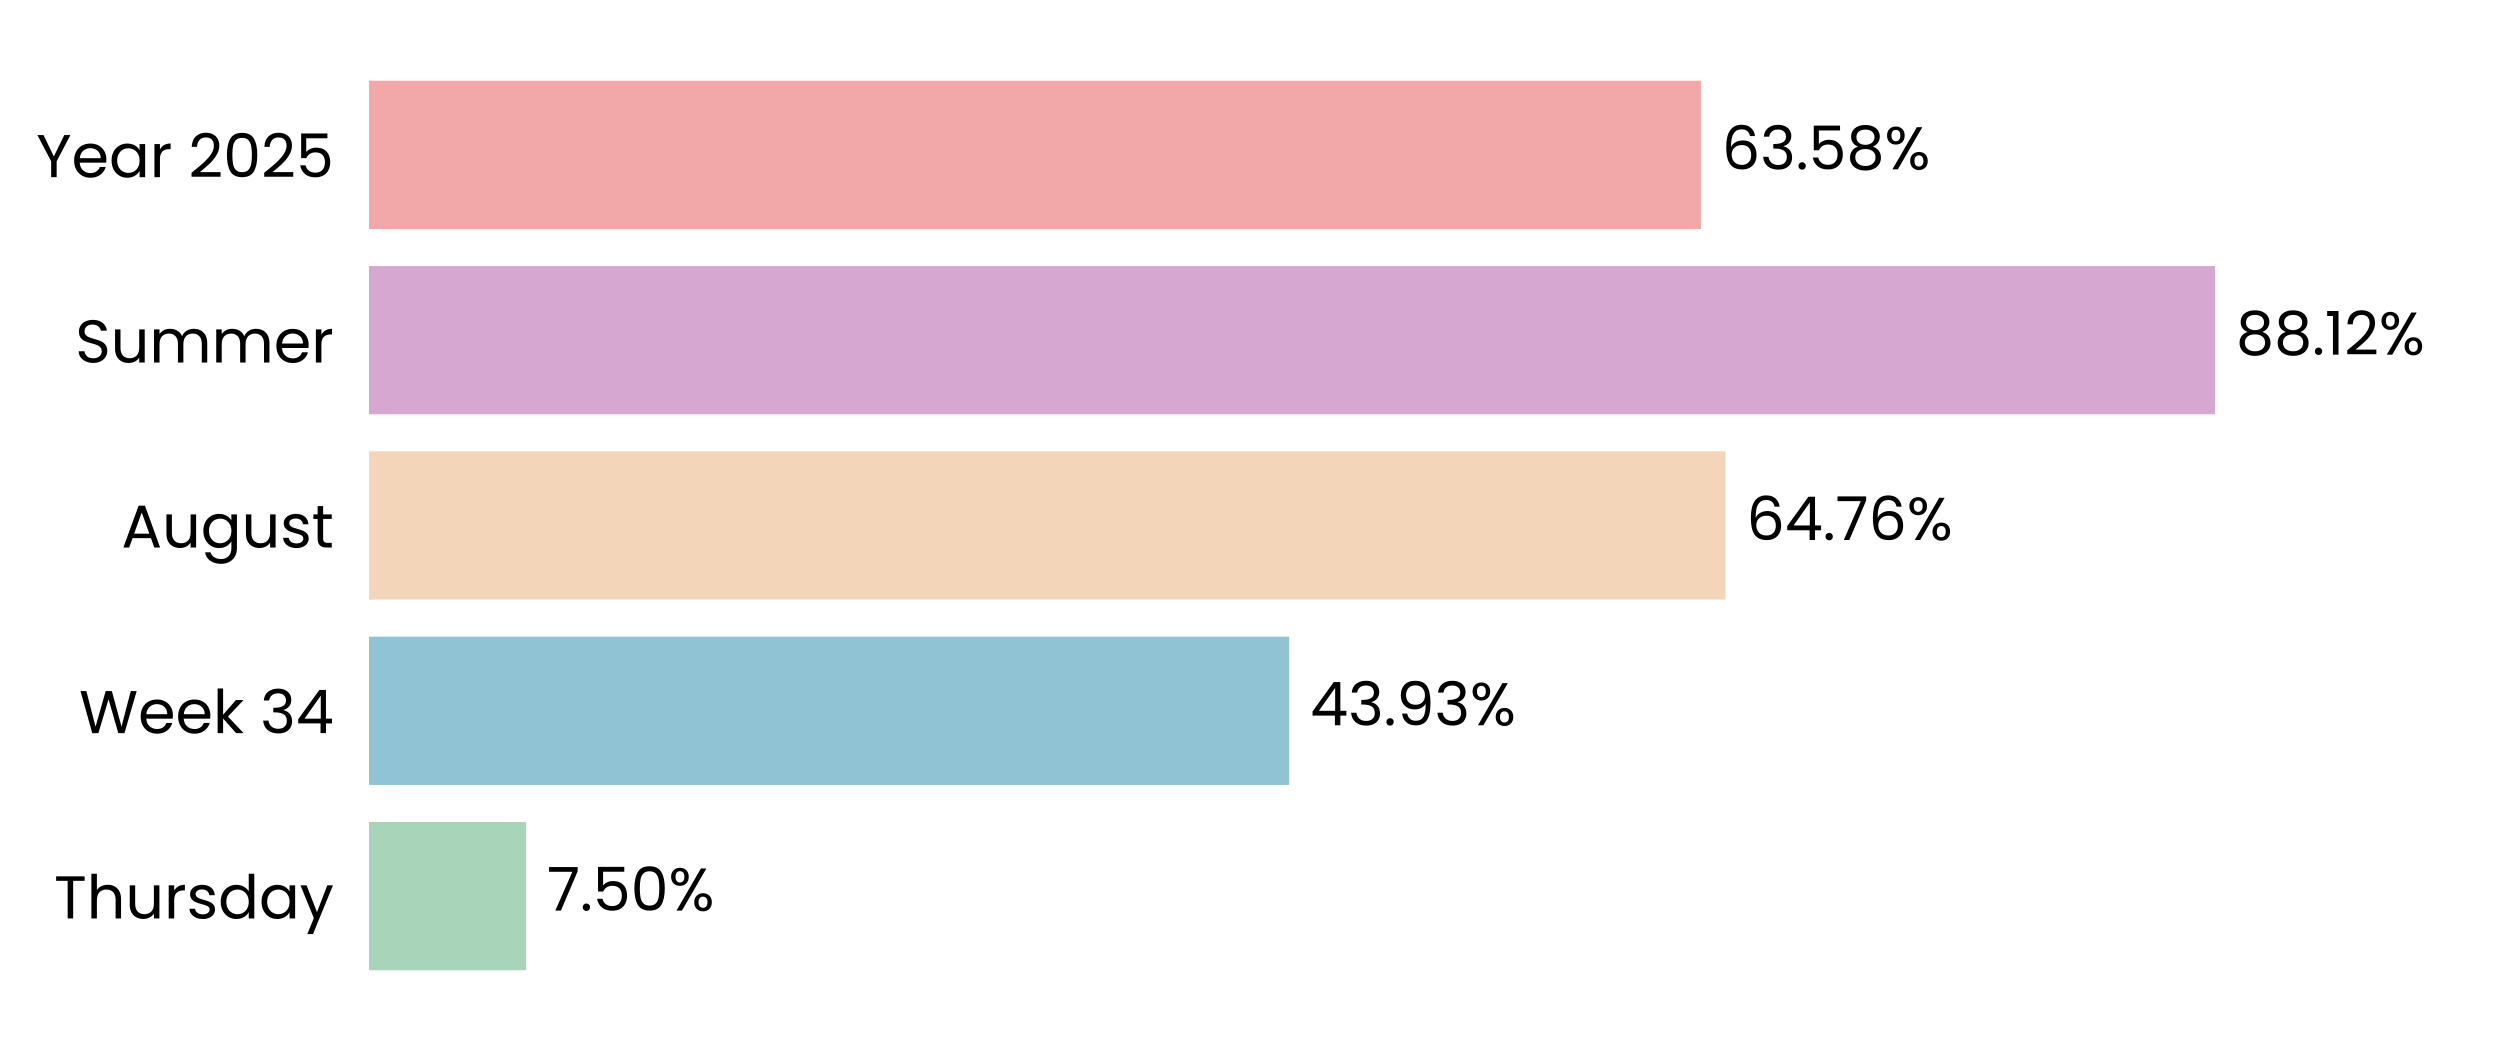
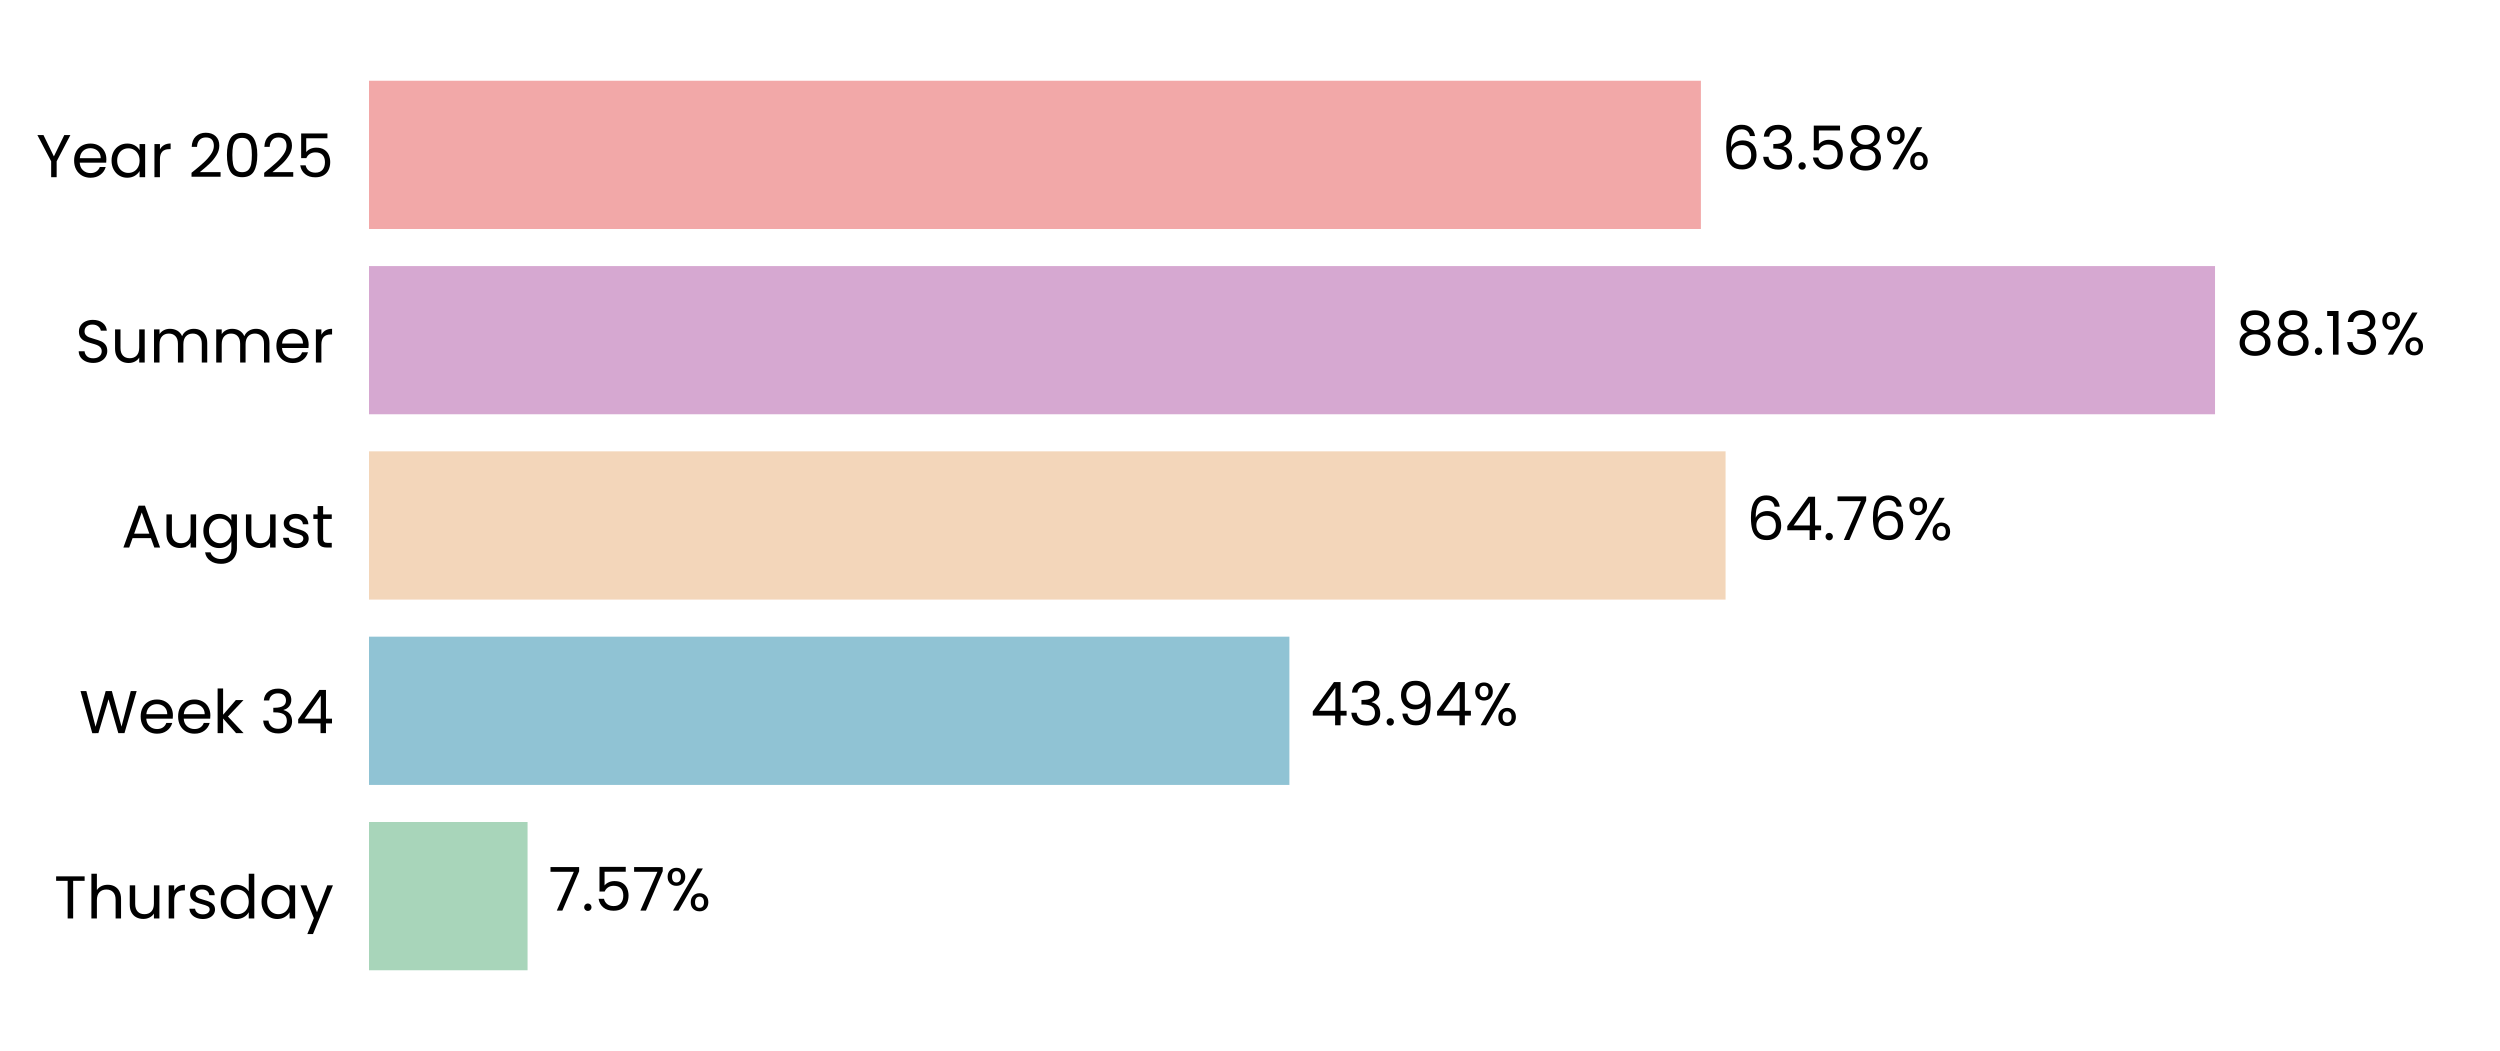
<svg xmlns="http://www.w3.org/2000/svg" xmlns:xlink="http://www.w3.org/1999/xlink" width="496.691pt" height="208.8pt" viewBox="0 0 496.691 208.8" version="1.1">
  <defs>
    <style type="text/css">*{stroke-linejoin: round; stroke-linecap: butt}</style>
  </defs>
  <g id="figure_1">
    <g id="patch_1">
      <path d="M 0 208.8  L 496.691 208.8  L 496.691 0  L 0 0  L 0 208.8  z " style="fill: none" />
    </g>
    <g id="axes_1">
      <g id="patch_2">
        <path d="M 73.311 201.6  L 489.491 201.6  L 489.491 7.2  L 73.311 7.2  L 73.311 201.6  z " style="fill: none" />
      </g>
      <g id="patch_3">
-         <path d="M 73.311 192.764  L 104.525 192.764  L 104.525 163.309  L 73.311 163.309  z " clip-path="url(#pb449f21a8e)" style="fill: #a8d5ba" />
+         <path d="M 73.311 192.764  L 104.814 192.764  L 104.814 163.309  L 73.311 163.309  z " clip-path="url(#p9b79b49fbf)" style="fill: #a8d5ba" />
      </g>
      <g id="patch_4">
-         <path d="M 73.311 155.945  L 256.133 155.945  L 256.133 126.491  L 73.311 126.491  z " clip-path="url(#pb449f21a8e)" style="fill: #90c3d4" />
+         <path d="M 73.311 155.945  L 256.174 155.945  L 256.174 126.491  L 73.311 126.491  z " clip-path="url(#p9b79b49fbf)" style="fill: #90c3d4" />
      </g>
      <g id="patch_5">
-         <path d="M 73.311 119.127  L 342.821 119.127  L 342.821 89.673  L 73.311 89.673  z " clip-path="url(#pb449f21a8e)" style="fill: #f3d6ba" />
+         <path d="M 73.311 119.127  L 342.831 119.127  L 342.831 89.673  L 73.311 89.673  z " clip-path="url(#p9b79b49fbf)" style="fill: #f3d6ba" />
      </g>
      <g id="patch_6">
-         <path d="M 73.311 82.309  L 440.07 82.309  L 440.07 52.855  L 73.311 52.855  z " clip-path="url(#pb449f21a8e)" style="fill: #d6a8d1" />
+         <path d="M 73.311 82.309  L 440.073 82.309  L 440.073 52.855  L 73.311 52.855  z " clip-path="url(#p9b79b49fbf)" style="fill: #d6a8d1" />
      </g>
      <g id="patch_7">
-         <path d="M 73.311 45.491  L 337.928 45.491  L 337.928 16.036  L 73.311 16.036  z " clip-path="url(#pb449f21a8e)" style="fill: #f2a8a8" />
+         <path d="M 73.311 45.491  L 337.928 45.491  L 337.928 16.036  L 73.311 16.036  z " clip-path="url(#p9b79b49fbf)" style="fill: #f2a8a8" />
      </g>
      <g id="matplotlib.axis_1">
        <g id="ytick_1">
          <g id="text_1">
            <g transform="translate(10.74188 182.4764) scale(0.12 -0.12)">
              <defs>
                <path id="Poppins-Regular-54" d="M 3238 4461  L 3238 3987  L 2022 3987  L 2022 0  L 1440 0  L 1440 3987  L 218 3987  L 218 4461  L 3238 4461  z " transform="scale(0.015625)" />
                <path id="Poppins-Regular-68" d="M 2234 3571  Q 2630 3571 2950 3401  Q 3270 3232 3452 2893  Q 3635 2554 3635 2067  L 3635 0  L 3059 0  L 3059 1984  Q 3059 2509 2796 2787  Q 2534 3066 2080 3066  Q 1619 3066 1347 2778  Q 1075 2490 1075 1939  L 1075 0  L 493 0  L 493 4736  L 1075 4736  L 1075 3008  Q 1248 3277 1552 3424  Q 1856 3571 2234 3571  z " transform="scale(0.015625)" />
                <path id="Poppins-Regular-75" d="M 3603 3507  L 3603 0  L 3021 0  L 3021 518  Q 2854 250 2556 99  Q 2259 -51 1901 -51  Q 1491 -51 1164 118  Q 838 288 649 627  Q 461 966 461 1453  L 461 3507  L 1037 3507  L 1037 1530  Q 1037 1011 1299 732  Q 1562 454 2016 454  Q 2483 454 2752 742  Q 3021 1030 3021 1581  L 3021 3507  L 3603 3507  z " transform="scale(0.015625)" />
                <path id="Poppins-Regular-72" d="M 1075 2938  Q 1229 3238 1513 3404  Q 1798 3571 2208 3571  L 2208 2970  L 2054 2970  Q 1075 2970 1075 1907  L 1075 0  L 493 0  L 493 3507  L 1075 3507  L 1075 2938  z " transform="scale(0.015625)" />
                <path id="Poppins-Regular-73" d="M 1734 -58  Q 1331 -58 1011 80  Q 691 218 505 464  Q 320 710 301 1030  L 902 1030  Q 928 768 1149 601  Q 1370 435 1728 435  Q 2061 435 2253 582  Q 2445 730 2445 954  Q 2445 1184 2240 1296  Q 2035 1408 1606 1517  Q 1216 1619 969 1724  Q 723 1830 547 2038  Q 371 2246 371 2586  Q 371 2854 531 3078  Q 691 3302 985 3433  Q 1280 3565 1658 3565  Q 2240 3565 2598 3270  Q 2957 2976 2982 2464  L 2400 2464  Q 2381 2739 2179 2905  Q 1978 3072 1638 3072  Q 1325 3072 1139 2937  Q 954 2803 954 2586  Q 954 2413 1066 2301  Q 1178 2189 1347 2121  Q 1517 2054 1818 1971  Q 2195 1869 2432 1769  Q 2669 1670 2838 1472  Q 3008 1274 3014 954  Q 3014 666 2854 435  Q 2694 205 2403 73  Q 2112 -58 1734 -58  z " transform="scale(0.015625)" />
                <path id="Poppins-Regular-64" d="M 275 1766  Q 275 2304 492 2710  Q 710 3117 1091 3341  Q 1472 3565 1946 3565  Q 2355 3565 2707 3376  Q 3059 3187 3245 2880  L 3245 4736  L 3834 4736  L 3834 0  L 3245 0  L 3245 659  Q 3072 346 2733 144  Q 2394 -58 1939 -58  Q 1472 -58 1091 172  Q 710 403 492 819  Q 275 1235 275 1766  z M 3245 1760  Q 3245 2157 3085 2451  Q 2925 2746 2653 2902  Q 2381 3059 2054 3059  Q 1728 3059 1459 2905  Q 1190 2752 1030 2457  Q 870 2163 870 1766  Q 870 1363 1030 1065  Q 1190 768 1459 611  Q 1728 454 2054 454  Q 2381 454 2653 611  Q 2925 768 3085 1065  Q 3245 1363 3245 1760  z " transform="scale(0.015625)" />
                <path id="Poppins-Regular-61" d="M 275 1766  Q 275 2304 492 2710  Q 710 3117 1091 3341  Q 1472 3565 1939 3565  Q 2400 3565 2739 3366  Q 3078 3168 3245 2867  L 3245 3507  L 3834 3507  L 3834 0  L 3245 0  L 3245 653  Q 3072 346 2729 144  Q 2387 -58 1933 -58  Q 1466 -58 1088 172  Q 710 403 492 819  Q 275 1235 275 1766  z M 3245 1760  Q 3245 2157 3085 2451  Q 2925 2746 2653 2902  Q 2381 3059 2054 3059  Q 1728 3059 1459 2905  Q 1190 2752 1030 2457  Q 870 2163 870 1766  Q 870 1363 1030 1065  Q 1190 768 1459 611  Q 1728 454 2054 454  Q 2381 454 2653 611  Q 2925 768 3085 1065  Q 3245 1363 3245 1760  z " transform="scale(0.015625)" />
                <path id="Poppins-Regular-79" d="M 3514 3507  L 1402 -1651  L 800 -1651  L 1491 38  L 77 3507  L 723 3507  L 1824 666  L 2912 3507  L 3514 3507  z " transform="scale(0.015625)" />
              </defs>
              <use xlink:href="#Poppins-Regular-54" />
              <use xlink:href="#Poppins-Regular-68" transform="translate(54.09999 0)" />
              <use xlink:href="#Poppins-Regular-75" transform="translate(118.1 0)" />
              <use xlink:href="#Poppins-Regular-72" transform="translate(182.1 0)" />
              <use xlink:href="#Poppins-Regular-73" transform="translate(219.3999 0)" />
              <use xlink:href="#Poppins-Regular-64" transform="translate(271.5999 0)" />
              <use xlink:href="#Poppins-Regular-61" transform="translate(339.1999 0)" />
              <use xlink:href="#Poppins-Regular-79" transform="translate(406.7999 0)" />
            </g>
          </g>
        </g>
        <g id="ytick_2">
          <g id="text_2">
            <g transform="translate(15.71813 145.6582) scale(0.12 -0.12)">
              <defs>
                <path id="Poppins-Regular-57" d="M 6099 4461  L 4806 0  L 4154 0  L 3117 3590  L 2042 0  L 1395 -6  L 147 4461  L 768 4461  L 1741 678  L 2816 4461  L 3469 4461  L 4493 691  L 5472 4461  L 6099 4461  z " transform="scale(0.015625)" />
                <path id="Poppins-Regular-65" d="M 3693 1888  Q 3693 1722 3674 1536  L 870 1536  Q 902 1018 1225 726  Q 1549 435 2010 435  Q 2387 435 2640 611  Q 2893 787 2995 1082  L 3622 1082  Q 3482 576 3059 259  Q 2637 -58 2010 -58  Q 1510 -58 1116 166  Q 723 390 499 803  Q 275 1216 275 1760  Q 275 2304 492 2713  Q 710 3123 1104 3344  Q 1498 3565 2010 3565  Q 2509 3565 2893 3347  Q 3277 3130 3485 2749  Q 3693 2368 3693 1888  z M 3091 2010  Q 3091 2342 2944 2582  Q 2797 2822 2544 2947  Q 2291 3072 1984 3072  Q 1542 3072 1232 2790  Q 922 2509 877 2010  L 3091 2010  z " transform="scale(0.015625)" />
                <path id="Poppins-Regular-6b" d="M 2451 0  L 1075 1549  L 1075 0  L 493 0  L 493 4736  L 1075 4736  L 1075 1952  L 2426 3507  L 3238 3507  L 1587 1760  L 3245 0  L 2451 0  z " transform="scale(0.015625)" />
                <path id="Poppins-Regular-20" transform="scale(0.015625)" />
                <path id="Poppins-Regular-33" d="M 384 3462  Q 429 4051 838 4384  Q 1248 4717 1901 4717  Q 2336 4717 2653 4560  Q 2970 4403 3133 4134  Q 3296 3866 3296 3526  Q 3296 3130 3069 2842  Q 2842 2554 2477 2470  L 2477 2438  Q 2893 2336 3136 2035  Q 3379 1734 3379 1248  Q 3379 883 3212 592  Q 3046 301 2713 134  Q 2381 -32 1914 -32  Q 1235 -32 800 323  Q 365 678 314 1331  L 877 1331  Q 922 947 1190 704  Q 1459 461 1907 461  Q 2355 461 2588 694  Q 2822 928 2822 1299  Q 2822 1779 2502 1990  Q 2182 2202 1536 2202  L 1389 2202  L 1389 2688  L 1542 2688  Q 2131 2694 2432 2883  Q 2733 3072 2733 3469  Q 2733 3808 2512 4013  Q 2291 4218 1882 4218  Q 1485 4218 1241 4013  Q 998 3808 954 3462  L 384 3462  z " transform="scale(0.015625)" />
                <path id="Poppins-Regular-34" d="M 256 1030  L 256 1472  L 2502 4582  L 3200 4582  L 3200 1536  L 3840 1536  L 3840 1030  L 3200 1030  L 3200 0  L 2624 0  L 2624 1030  L 256 1030  z M 2650 3974  L 928 1536  L 2650 1536  L 2650 3974  z " transform="scale(0.015625)" />
              </defs>
              <use xlink:href="#Poppins-Regular-57" />
              <use xlink:href="#Poppins-Regular-65" transform="translate(97.59999 0)" />
              <use xlink:href="#Poppins-Regular-65" transform="translate(159.6 0)" />
              <use xlink:href="#Poppins-Regular-6b" transform="translate(221.6 0)" />
              <use xlink:href="#Poppins-Regular-20" transform="translate(273.0999 0)" />
              <use xlink:href="#Poppins-Regular-33" transform="translate(299.7999 0)" />
              <use xlink:href="#Poppins-Regular-34" transform="translate(358.6999 0)" />
            </g>
          </g>
        </g>
        <g id="ytick_3">
          <g id="text_3">
            <g transform="translate(24.11812 108.78) scale(0.12 -0.12)">
              <defs>
                <path id="Poppins-Regular-41" d="M 3130 992  L 1184 992  L 826 0  L 211 0  L 1824 4435  L 2496 4435  L 4102 0  L 3488 0  L 3130 992  z M 2963 1466  L 2157 3718  L 1350 1466  L 2963 1466  z " transform="scale(0.015625)" />
                <path id="Poppins-Regular-67" d="M 1939 3565  Q 2394 3565 2736 3366  Q 3078 3168 3245 2867  L 3245 3507  L 3834 3507  L 3834 -77  Q 3834 -557 3629 -931  Q 3424 -1306 3043 -1517  Q 2662 -1728 2157 -1728  Q 1466 -1728 1005 -1401  Q 544 -1075 461 -512  L 1037 -512  Q 1133 -832 1433 -1027  Q 1734 -1222 2157 -1222  Q 2637 -1222 2941 -921  Q 3245 -621 3245 -77  L 3245 659  Q 3072 352 2733 147  Q 2394 -58 1939 -58  Q 1472 -58 1091 172  Q 710 403 492 819  Q 275 1235 275 1766  Q 275 2304 492 2710  Q 710 3117 1091 3341  Q 1472 3565 1939 3565  z M 3245 1760  Q 3245 2157 3085 2451  Q 2925 2746 2653 2902  Q 2381 3059 2054 3059  Q 1728 3059 1459 2905  Q 1190 2752 1030 2457  Q 870 2163 870 1766  Q 870 1363 1030 1065  Q 1190 768 1459 611  Q 1728 454 2054 454  Q 2381 454 2653 611  Q 2925 768 3085 1065  Q 3245 1363 3245 1760  z " transform="scale(0.015625)" />
                <path id="Poppins-Regular-74" d="M 1203 3027  L 1203 960  Q 1203 704 1312 598  Q 1421 493 1690 493  L 2118 493  L 2118 0  L 1594 0  Q 1107 0 864 224  Q 621 448 621 960  L 621 3027  L 166 3027  L 166 3507  L 621 3507  L 621 4390  L 1203 4390  L 1203 3507  L 2118 3507  L 2118 3027  L 1203 3027  z " transform="scale(0.015625)" />
              </defs>
              <use xlink:href="#Poppins-Regular-41" />
              <use xlink:href="#Poppins-Regular-75" transform="translate(67.39999 0)" />
              <use xlink:href="#Poppins-Regular-67" transform="translate(131.4 0)" />
              <use xlink:href="#Poppins-Regular-75" transform="translate(199 0)" />
              <use xlink:href="#Poppins-Regular-73" transform="translate(263 0)" />
              <use xlink:href="#Poppins-Regular-74" transform="translate(315.2 0)" />
            </g>
          </g>
        </g>
        <g id="ytick_4">
          <g id="text_4">
            <g transform="translate(14.95125 72.02182) scale(0.12 -0.12)">
              <defs>
                <path id="Poppins-Regular-53" d="M 1907 -45  Q 1466 -45 1117 112  Q 768 269 569 547  Q 371 826 365 1190  L 986 1190  Q 1018 877 1245 662  Q 1472 448 1907 448  Q 2323 448 2563 656  Q 2803 864 2803 1190  Q 2803 1446 2662 1606  Q 2522 1766 2310 1849  Q 2099 1933 1741 2029  Q 1299 2144 1033 2259  Q 768 2374 579 2620  Q 390 2867 390 3283  Q 390 3648 576 3929  Q 762 4211 1098 4364  Q 1434 4518 1869 4518  Q 2496 4518 2896 4204  Q 3296 3891 3347 3373  L 2707 3373  Q 2675 3629 2438 3824  Q 2202 4019 1811 4019  Q 1446 4019 1216 3830  Q 986 3642 986 3302  Q 986 3059 1123 2905  Q 1261 2752 1462 2672  Q 1664 2592 2029 2490  Q 2470 2368 2739 2249  Q 3008 2131 3200 1884  Q 3392 1638 3392 1216  Q 3392 890 3219 602  Q 3046 314 2707 134  Q 2368 -45 1907 -45  z " transform="scale(0.015625)" />
                <path id="Poppins-Regular-6d" d="M 4710 3571  Q 5120 3571 5440 3401  Q 5760 3232 5945 2893  Q 6131 2554 6131 2067  L 6131 0  L 5555 0  L 5555 1984  Q 5555 2509 5296 2787  Q 5037 3066 4595 3066  Q 4141 3066 3872 2774  Q 3603 2483 3603 1933  L 3603 0  L 3027 0  L 3027 1984  Q 3027 2509 2768 2787  Q 2509 3066 2067 3066  Q 1613 3066 1344 2774  Q 1075 2483 1075 1933  L 1075 0  L 493 0  L 493 3507  L 1075 3507  L 1075 3002  Q 1248 3277 1539 3424  Q 1830 3571 2182 3571  Q 2624 3571 2963 3372  Q 3302 3174 3469 2790  Q 3616 3162 3955 3366  Q 4294 3571 4710 3571  z " transform="scale(0.015625)" />
              </defs>
              <use xlink:href="#Poppins-Regular-53" />
              <use xlink:href="#Poppins-Regular-75" transform="translate(58.7 0)" />
              <use xlink:href="#Poppins-Regular-6d" transform="translate(122.7 0)" />
              <use xlink:href="#Poppins-Regular-6d" transform="translate(225.7 0)" />
              <use xlink:href="#Poppins-Regular-65" transform="translate(328.7 0)" />
              <use xlink:href="#Poppins-Regular-72" transform="translate(390.6999 0)" />
            </g>
          </g>
        </g>
        <g id="ytick_5">
          <g id="text_5">
            <g transform="translate(7.2 35.20364) scale(0.12 -0.12)">
              <defs>
                <path id="Poppins-Regular-59" d="M 3616 4461  L 2163 1683  L 2163 0  L 1581 0  L 1581 1683  L 122 4461  L 768 4461  L 1869 2202  L 2970 4461  L 3616 4461  z " transform="scale(0.015625)" />
                <path id="Poppins-Regular-32" d="M 326 467  Q 1139 1120 1600 1539  Q 2061 1958 2377 2416  Q 2694 2874 2694 3315  Q 2694 3731 2492 3971  Q 2291 4211 1843 4211  Q 1408 4211 1168 3939  Q 928 3667 909 3213  L 346 3213  Q 371 3930 780 4320  Q 1190 4710 1837 4710  Q 2496 4710 2883 4345  Q 3270 3981 3270 3341  Q 3270 2810 2953 2307  Q 2637 1805 2233 1424  Q 1830 1043 1203 538  L 3405 538  L 3405 51  L 326 51  L 326 467  z " transform="scale(0.015625)" />
                <path id="Poppins-Regular-30" d="M 397 2362  Q 397 3462 755 4080  Q 1114 4698 2010 4698  Q 2899 4698 3257 4080  Q 3616 3462 3616 2362  Q 3616 1242 3257 621  Q 2899 0 2010 0  Q 1114 0 755 621  Q 397 1242 397 2362  z M 3040 2362  Q 3040 2918 2966 3305  Q 2893 3693 2665 3929  Q 2438 4166 2010 4166  Q 1574 4166 1347 3929  Q 1120 3693 1046 3305  Q 973 2918 973 2362  Q 973 1786 1046 1395  Q 1120 1005 1347 768  Q 1574 531 2010 531  Q 2438 531 2665 768  Q 2893 1005 2966 1395  Q 3040 1786 3040 2362  z " transform="scale(0.015625)" />
                <path id="Poppins-Regular-35" d="M 3347 4122  L 1101 4122  L 1101 2662  Q 1248 2867 1536 2998  Q 1824 3130 2157 3130  Q 2688 3130 3021 2909  Q 3354 2688 3498 2339  Q 3642 1990 3642 1600  Q 3642 1139 3469 774  Q 3296 410 2941 198  Q 2586 -13 2061 -13  Q 1389 -13 973 332  Q 557 678 467 1254  L 1037 1254  Q 1120 890 1389 685  Q 1658 480 2067 480  Q 2573 480 2829 784  Q 3085 1088 3085 1587  Q 3085 2086 2829 2358  Q 2573 2630 2074 2630  Q 1734 2630 1481 2467  Q 1229 2304 1114 2022  L 563 2022  L 563 4634  L 3347 4634  L 3347 4122  z " transform="scale(0.015625)" />
              </defs>
              <use xlink:href="#Poppins-Regular-59" />
              <use xlink:href="#Poppins-Regular-65" transform="translate(58.39999 0)" />
              <use xlink:href="#Poppins-Regular-61" transform="translate(120.4 0)" />
              <use xlink:href="#Poppins-Regular-72" transform="translate(188 0)" />
              <use xlink:href="#Poppins-Regular-20" transform="translate(225.3 0)" />
              <use xlink:href="#Poppins-Regular-32" transform="translate(252 0)" />
              <use xlink:href="#Poppins-Regular-30" transform="translate(309.4999 0)" />
              <use xlink:href="#Poppins-Regular-32" transform="translate(372.2999 0)" />
              <use xlink:href="#Poppins-Regular-35" transform="translate(429.7999 0)" />
            </g>
          </g>
        </g>
      </g>
      <g id="text_6">
-         <g transform="translate(108.6865 180.9164) scale(0.12 -0.12)">
+         <g transform="translate(108.9756 180.9164) scale(0.12 -0.12)">
          <defs>
            <path id="Poppins-Regular-37" d="M 3245 4173  L 1466 0  L 877 0  L 2682 4115  L 211 4115  L 211 4614  L 3245 4614  L 3245 4173  z " transform="scale(0.015625)" />
            <path id="Poppins-Regular-2e" d="M 678 -38  Q 512 -38 397 77  Q 282 192 282 358  Q 282 525 397 640  Q 512 755 678 755  Q 838 755 950 640  Q 1062 525 1062 358  Q 1062 192 950 77  Q 838 -38 678 -38  z " transform="scale(0.015625)" />
            <path id="Poppins-Regular-25" d="M 269 3584  Q 269 4019 531 4278  Q 794 4538 1203 4538  Q 1613 4538 1875 4278  Q 2138 4019 2138 3584  Q 2138 3142 1875 2883  Q 1613 2624 1203 2624  Q 794 2624 531 2883  Q 269 3142 269 3584  z M 4006 4467  L 1414 0  L 838 0  L 3430 4467  L 4006 4467  z M 1203 4179  Q 986 4179 861 4028  Q 736 3878 736 3584  Q 736 3290 861 3136  Q 986 2982 1203 2982  Q 1421 2982 1549 3139  Q 1677 3296 1677 3584  Q 1677 3878 1549 4028  Q 1421 4179 1203 4179  z M 2720 883  Q 2720 1325 2982 1584  Q 3245 1843 3654 1843  Q 4064 1843 4323 1584  Q 4582 1325 4582 883  Q 4582 448 4323 185  Q 4064 -77 3654 -77  Q 3245 -77 2982 182  Q 2720 442 2720 883  z M 3648 1478  Q 3430 1478 3302 1328  Q 3174 1178 3174 883  Q 3174 595 3302 444  Q 3430 294 3648 294  Q 3866 294 3994 444  Q 4122 595 4122 883  Q 4122 1178 3994 1328  Q 3866 1478 3648 1478  z " transform="scale(0.015625)" />
          </defs>
          <use xlink:href="#Poppins-Regular-37" />
          <use xlink:href="#Poppins-Regular-2e" transform="translate(54.59999 0)" />
          <use xlink:href="#Poppins-Regular-35" transform="translate(75.59998 0)" />
-           <use xlink:href="#Poppins-Regular-30" transform="translate(138.4 0)" />
-           <use xlink:href="#Poppins-Regular-25" transform="translate(201.2 0)" />
+           <use xlink:href="#Poppins-Regular-37" transform="translate(138.4 0)" />
+           <use xlink:href="#Poppins-Regular-25" transform="translate(193 0)" />
        </g>
      </g>
      <g id="text_7">
-         <g transform="translate(260.295 144.0982) scale(0.12 -0.12)">
+         <g transform="translate(260.3363 144.0982) scale(0.12 -0.12)">
          <defs>
            <path id="Poppins-Regular-39" d="M 1146 1242  Q 1210 877 1443 678  Q 1677 480 2074 480  Q 2605 480 2857 896  Q 3110 1312 3098 2298  Q 2963 2010 2649 1846  Q 2336 1683 1952 1683  Q 1523 1683 1187 1859  Q 851 2035 659 2374  Q 467 2714 467 3194  Q 467 3878 864 4297  Q 1261 4717 1990 4717  Q 2886 4717 3248 4134  Q 3610 3552 3610 2400  Q 3610 1594 3466 1069  Q 3322 544 2979 269  Q 2637 -6 2042 -6  Q 1389 -6 1024 346  Q 659 698 608 1242  L 1146 1242  z M 2048 2176  Q 2477 2176 2752 2441  Q 3027 2707 3027 3162  Q 3027 3642 2758 3936  Q 2490 4230 2003 4230  Q 1555 4230 1289 3948  Q 1024 3667 1024 3206  Q 1024 2739 1286 2457  Q 1549 2176 2048 2176  z " transform="scale(0.015625)" />
          </defs>
          <use xlink:href="#Poppins-Regular-34" />
          <use xlink:href="#Poppins-Regular-33" transform="translate(62.89999 0)" />
          <use xlink:href="#Poppins-Regular-2e" transform="translate(121.8 0)" />
          <use xlink:href="#Poppins-Regular-39" transform="translate(142.8 0)" />
-           <use xlink:href="#Poppins-Regular-33" transform="translate(205.8 0)" />
-           <use xlink:href="#Poppins-Regular-25" transform="translate(264.7 0)" />
+           <use xlink:href="#Poppins-Regular-34" transform="translate(205.8 0)" />
+           <use xlink:href="#Poppins-Regular-25" transform="translate(268.7 0)" />
        </g>
      </g>
      <g id="text_8">
-         <g transform="translate(346.9832 107.28) scale(0.12 -0.12)">
+         <g transform="translate(346.9925 107.28) scale(0.12 -0.12)">
          <defs>
            <path id="Poppins-Regular-36" d="M 2976 3526  Q 2835 4237 2099 4237  Q 1530 4237 1248 3798  Q 966 3360 973 2355  Q 1120 2688 1462 2877  Q 1805 3066 2227 3066  Q 2886 3066 3280 2656  Q 3674 2246 3674 1523  Q 3674 1088 3504 742  Q 3334 397 2992 192  Q 2650 -13 2163 -13  Q 1504 -13 1133 281  Q 762 576 614 1094  Q 467 1613 467 2374  Q 467 4723 2106 4723  Q 2733 4723 3091 4384  Q 3450 4045 3514 3526  L 2976 3526  z M 2106 2573  Q 1830 2573 1587 2461  Q 1344 2349 1193 2121  Q 1043 1894 1043 1568  Q 1043 1082 1324 778  Q 1606 474 2131 474  Q 2579 474 2844 752  Q 3110 1030 3110 1504  Q 3110 2003 2854 2288  Q 2598 2573 2106 2573  z " transform="scale(0.015625)" />
          </defs>
          <use xlink:href="#Poppins-Regular-36" />
          <use xlink:href="#Poppins-Regular-34" transform="translate(63.49999 0)" />
          <use xlink:href="#Poppins-Regular-2e" transform="translate(126.4 0)" />
          <use xlink:href="#Poppins-Regular-37" transform="translate(147.4 0)" />
          <use xlink:href="#Poppins-Regular-36" transform="translate(202 0)" />
          <use xlink:href="#Poppins-Regular-25" transform="translate(265.4999 0)" />
        </g>
      </g>
      <g id="text_9">
-         <g transform="translate(444.2317 70.46182) scale(0.12 -0.12)">
+         <g transform="translate(444.2348 70.46182) scale(0.12 -0.12)">
          <defs>
            <path id="Poppins-Regular-38" d="M 1242 2406  Q 883 2547 691 2816  Q 499 3085 499 3469  Q 499 3814 672 4092  Q 845 4371 1187 4534  Q 1530 4698 2016 4698  Q 2502 4698 2844 4534  Q 3187 4371 3363 4092  Q 3539 3814 3539 3469  Q 3539 3098 3340 2819  Q 3142 2541 2797 2406  Q 3194 2285 3427 1981  Q 3661 1677 3661 1248  Q 3661 832 3456 521  Q 3251 211 2876 41  Q 2502 -128 2016 -128  Q 1530 -128 1162 41  Q 794 211 589 521  Q 384 832 384 1248  Q 384 1677 614 1984  Q 845 2291 1242 2406  z M 2976 3398  Q 2976 3789 2720 4000  Q 2464 4211 2016 4211  Q 1574 4211 1318 4000  Q 1062 3789 1062 3392  Q 1062 3034 1328 2816  Q 1594 2598 2016 2598  Q 2445 2598 2710 2819  Q 2976 3040 2976 3398  z M 2016 2150  Q 1542 2150 1241 1929  Q 941 1709 941 1267  Q 941 858 1232 608  Q 1523 358 2016 358  Q 2509 358 2797 608  Q 3085 858 3085 1267  Q 3085 1696 2790 1923  Q 2496 2150 2016 2150  z " transform="scale(0.015625)" />
            <path id="Poppins-Regular-31" d="M 243 4096  L 243 4627  L 1446 4627  L 1446 0  L 858 0  L 858 4096  L 243 4096  z " transform="scale(0.015625)" />
          </defs>
          <use xlink:href="#Poppins-Regular-38" />
          <use xlink:href="#Poppins-Regular-38" transform="translate(63.09999 0)" />
          <use xlink:href="#Poppins-Regular-2e" transform="translate(126.2 0)" />
          <use xlink:href="#Poppins-Regular-31" transform="translate(147.2 0)" />
-           <use xlink:href="#Poppins-Regular-32" transform="translate(179.2 0)" />
-           <use xlink:href="#Poppins-Regular-25" transform="translate(236.6999 0)" />
+           <use xlink:href="#Poppins-Regular-33" transform="translate(179.2 0)" />
+           <use xlink:href="#Poppins-Regular-25" transform="translate(238.0999 0)" />
        </g>
      </g>
      <g id="text_10">
-         <g transform="translate(342.0894 33.64364) scale(0.12 -0.12)">
+         <g transform="translate(342.0902 33.64364) scale(0.12 -0.12)">
          <use xlink:href="#Poppins-Regular-36" />
          <use xlink:href="#Poppins-Regular-33" transform="translate(63.49999 0)" />
          <use xlink:href="#Poppins-Regular-2e" transform="translate(122.4 0)" />
          <use xlink:href="#Poppins-Regular-35" transform="translate(143.4 0)" />
          <use xlink:href="#Poppins-Regular-38" transform="translate(206.2 0)" />
          <use xlink:href="#Poppins-Regular-25" transform="translate(269.2999 0)" />
        </g>
      </g>
    </g>
  </g>
  <defs>
-     <clipPath id="pb449f21a8e">
+     <clipPath id="p9b79b49fbf">
      <rect x="73.311" y="7.2" width="416.18" height="194.4" />
    </clipPath>
  </defs>
</svg>
